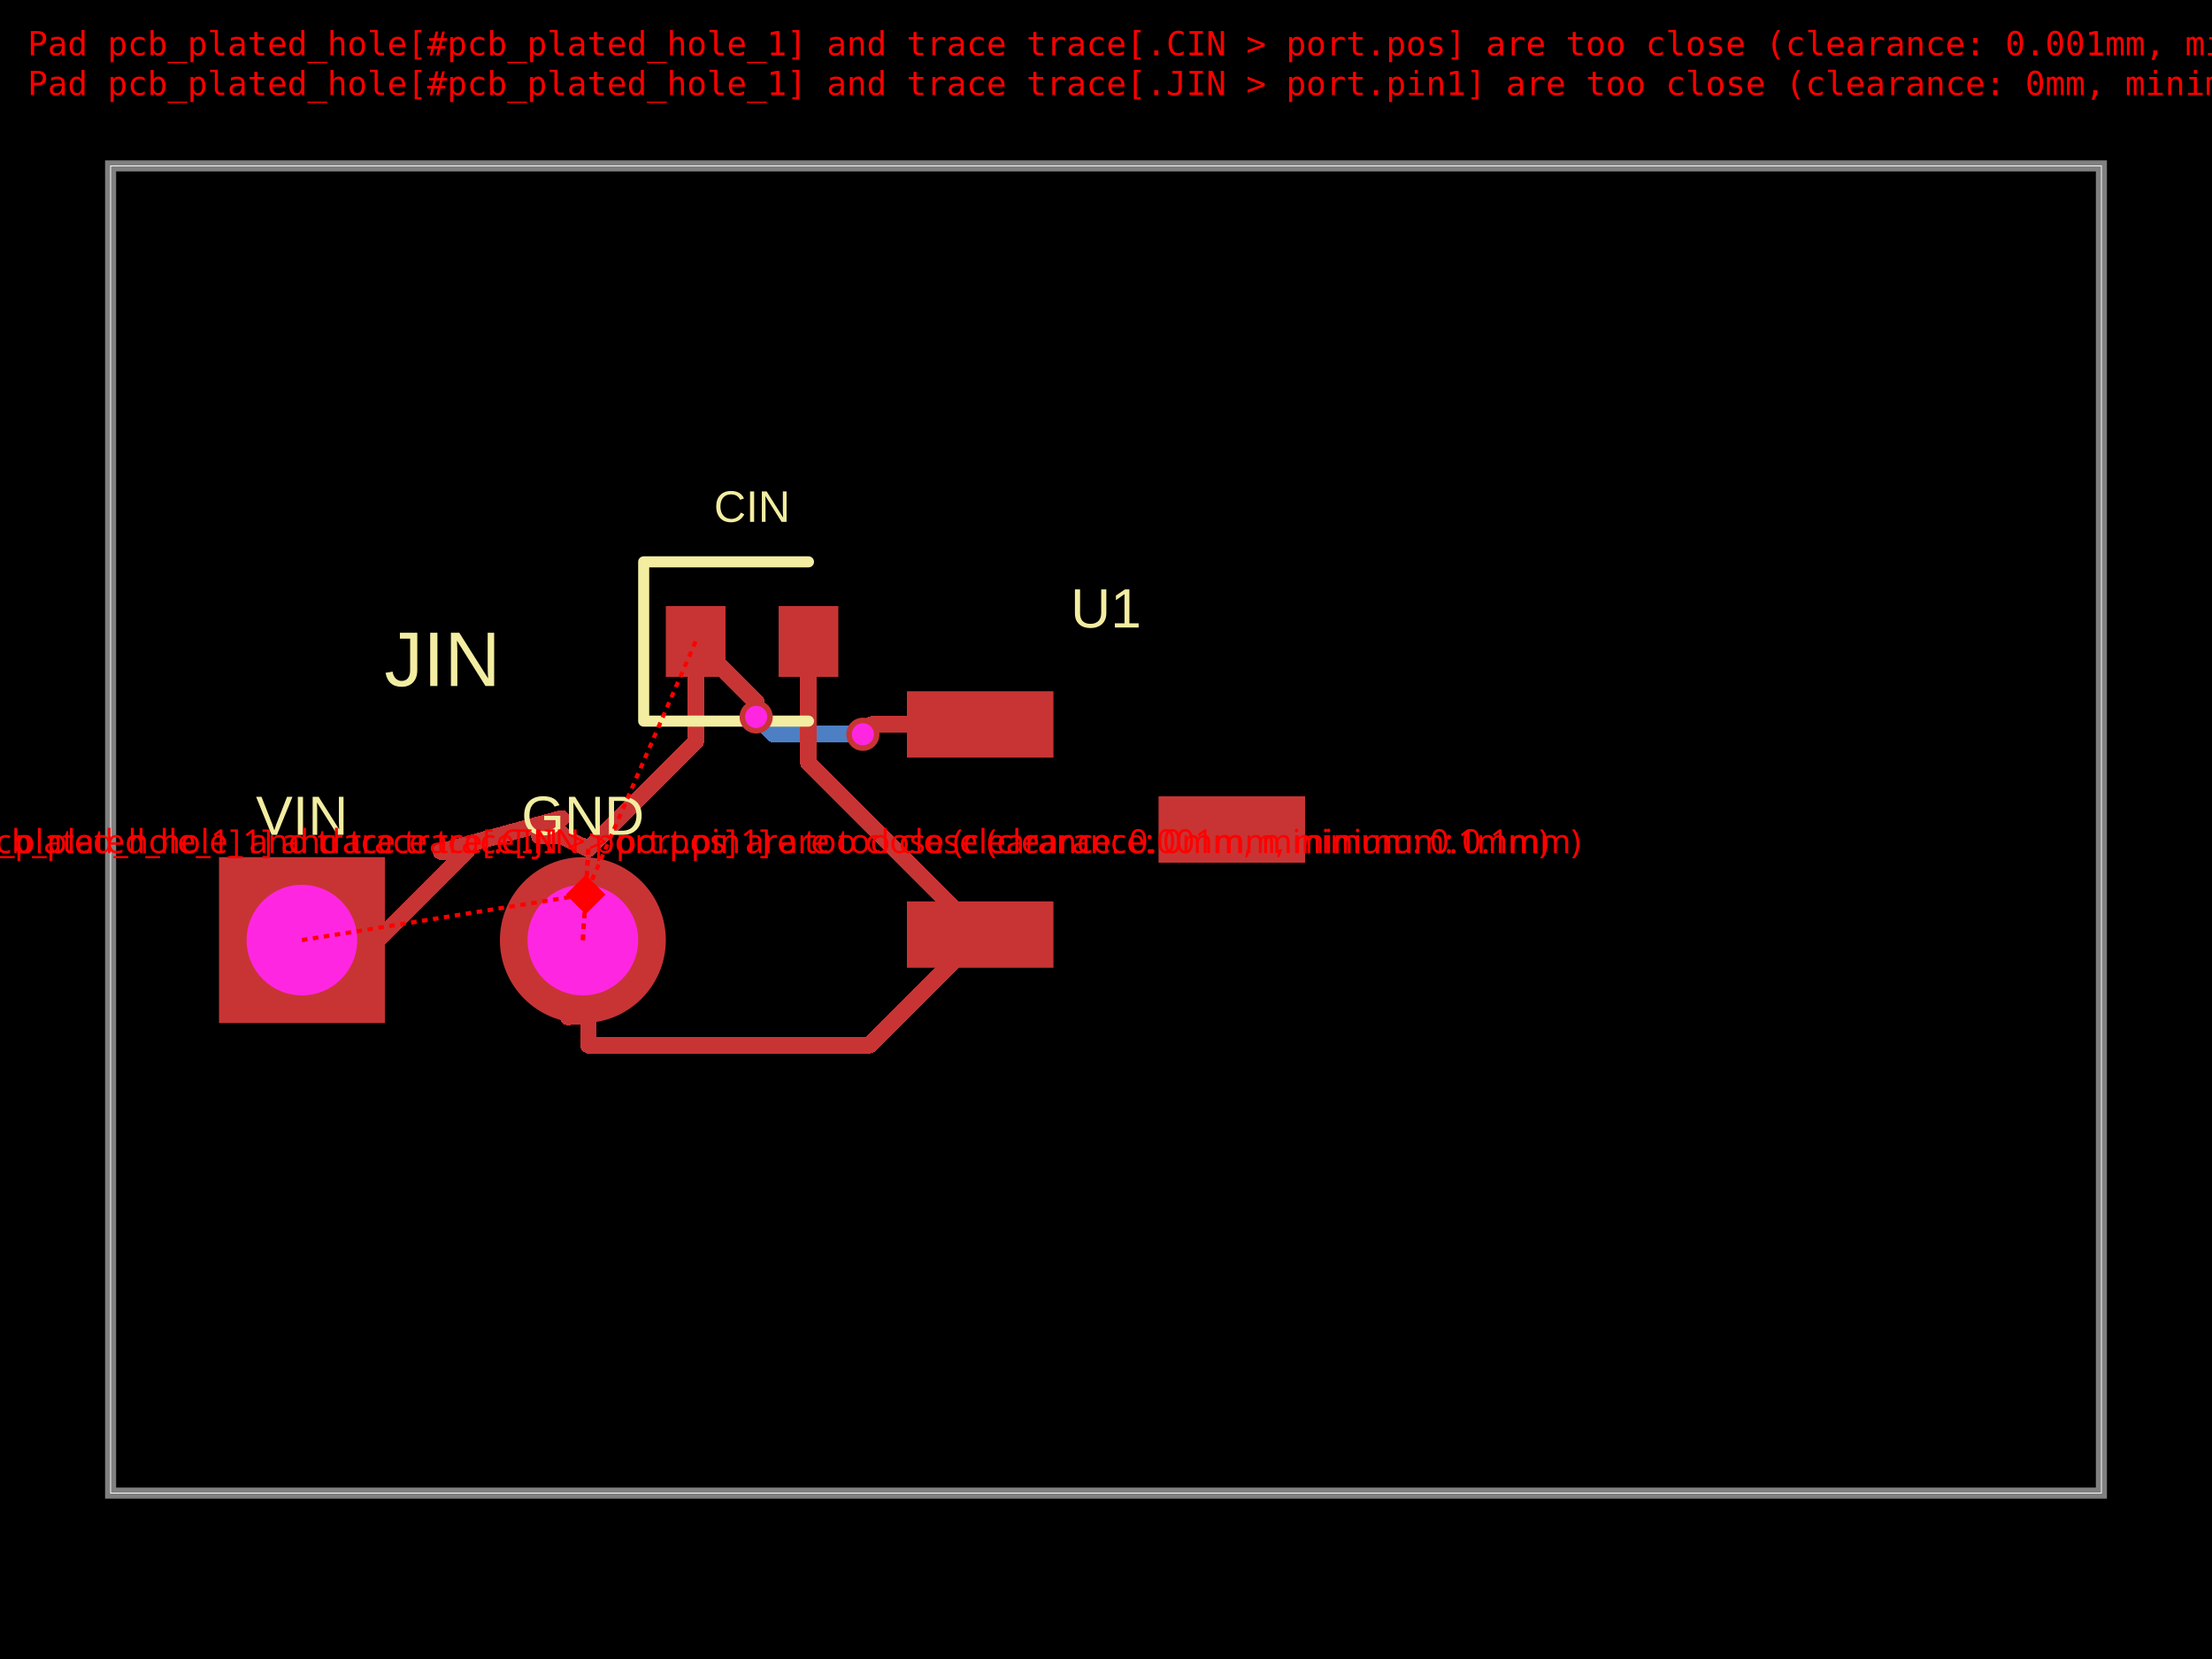
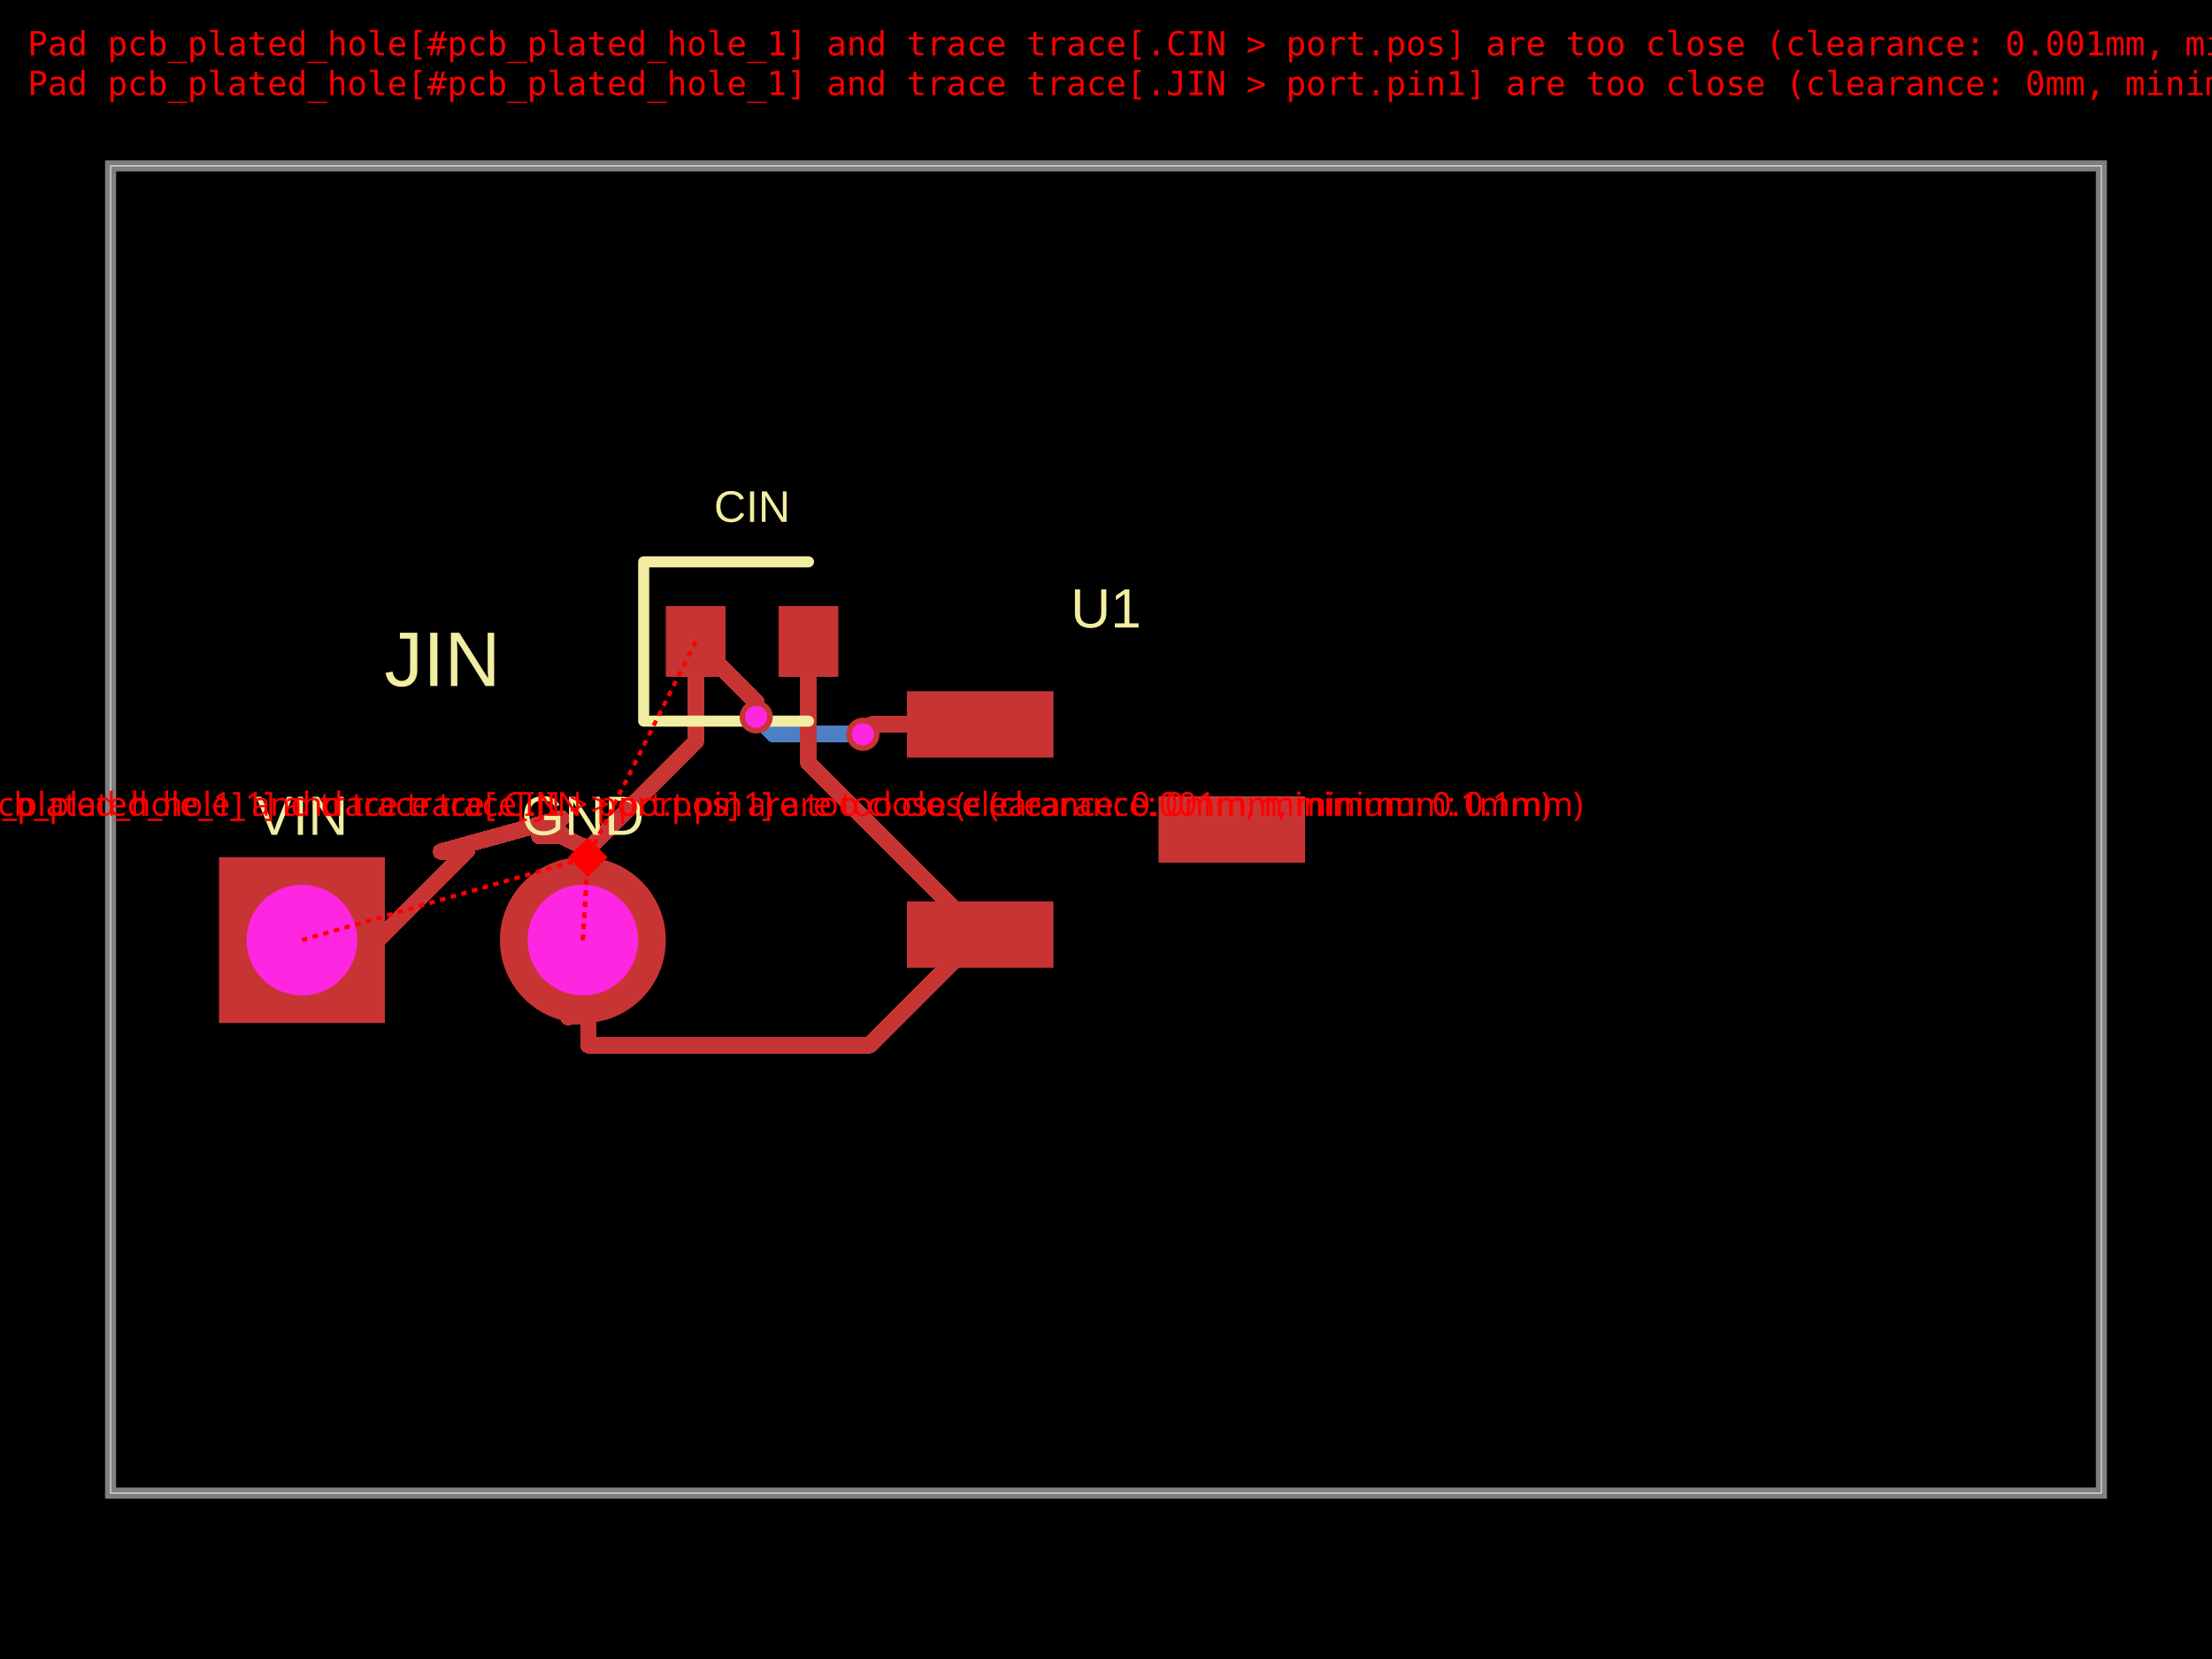
<svg xmlns="http://www.w3.org/2000/svg" width="800" height="600" data-software-used-string="@tscircuit/core@0.0.1287">
  <style />
  <rect class="boundary" x="0" y="0" fill="#000" width="800" height="600" data-type="pcb_background" data-pcb-layer="global" />
  <rect class="pcb-boundary" fill="none" stroke="#fff" stroke-width="0.3" x="40" y="60" width="720" height="480" data-type="pcb_boundary" data-pcb-layer="global" />
  <path class="pcb-board" d="M 40 540 L 760 540 L 760 60 L 40 60 Z" fill="none" stroke="rgba(255, 255, 255, 0.5)" stroke-width="4" data-type="pcb_board" data-pcb-layer="board" />
  <path class="pcb-trace" stroke="rgb(77, 127, 196)" fill="none" d="M 312.08 265.56 L 279.76 265.56" stroke-width="6" stroke-linecap="round" stroke-linejoin="round" shape-rendering="crispEdges" data-type="pcb_trace" data-pcb-layer="bottom" />
  <path class="pcb-trace" stroke="rgb(77, 127, 196)" fill="none" d="M 279.76 265.56 L 274.385 260.185" stroke-width="6" stroke-linecap="round" stroke-linejoin="round" shape-rendering="crispEdges" data-type="pcb_trace" data-pcb-layer="bottom" />
  <path class="pcb-trace" stroke="rgb(77, 127, 196)" fill="none" d="M 274.385 260.185 L 273.48 259.28" stroke-width="6" stroke-linecap="round" stroke-linejoin="round" shape-rendering="crispEdges" data-type="pcb_trace" data-pcb-layer="bottom" />
  <rect class="pcb-pad" fill="rgb(200, 52, 52)" x="328" y="250" width="53" height="24" data-type="pcb_smtpad" data-pcb-layer="top" data-pad-name="U1.VIN" />
  <rect class="pcb-pad" fill="rgb(200, 52, 52)" x="328" y="326" width="53" height="24" data-type="pcb_smtpad" data-pcb-layer="top" data-pad-name="U1.GND" />
  <rect class="pcb-pad" fill="rgb(200, 52, 52)" x="419" y="288" width="53" height="24" data-type="pcb_smtpad" data-pcb-layer="top" data-pad-name="U1.VOUT" />
  <rect class="pcb-pad" fill="rgb(200, 52, 52)" x="240.8" y="219.2" width="21.6" height="25.6" data-type="pcb_smtpad" data-pcb-layer="top" data-pad-name="CIN.pin1" />
  <rect class="pcb-pad" fill="rgb(200, 52, 52)" x="281.6" y="219.2" width="21.6" height="25.6" data-type="pcb_smtpad" data-pcb-layer="top" data-pad-name="CIN.pin2" />
  <path class="pcb-trace" stroke="rgb(200, 52, 52)" fill="none" d="M 292.4 232 L 292.4 275.88" stroke-width="6" stroke-linecap="round" stroke-linejoin="round" shape-rendering="crispEdges" data-type="pcb_trace" data-pcb-layer="top" />
  <path class="pcb-trace" stroke="rgb(200, 52, 52)" fill="none" d="M 292.4 275.88 L 354.52 338" stroke-width="6" stroke-linecap="round" stroke-linejoin="round" shape-rendering="crispEdges" data-type="pcb_trace" data-pcb-layer="top" />
  <path class="pcb-trace" stroke="rgb(200, 52, 52)" fill="none" d="M 212.8 378 L 314.52 378" stroke-width="6" stroke-linecap="round" stroke-linejoin="round" shape-rendering="crispEdges" data-type="pcb_trace" data-pcb-layer="top" />
  <path class="pcb-trace" stroke="rgb(200, 52, 52)" fill="none" d="M 314.52 378 L 354.52 338" stroke-width="6" stroke-linecap="round" stroke-linejoin="round" shape-rendering="crispEdges" data-type="pcb_trace" data-pcb-layer="top" />
  <path class="pcb-trace" stroke="rgb(200, 52, 52)" fill="none" d="M 251.6 232 L 251.6 268.24" stroke-width="6" stroke-linecap="round" stroke-linejoin="round" shape-rendering="crispEdges" data-type="pcb_trace" data-pcb-layer="top" />
  <path class="pcb-trace" stroke="rgb(200, 52, 52)" fill="none" d="M 251.6 268.24 L 212.8 307.04" stroke-width="6" stroke-linecap="round" stroke-linejoin="round" shape-rendering="crispEdges" data-type="pcb_trace" data-pcb-layer="top" />
  <path class="pcb-trace" stroke="rgb(200, 52, 52)" fill="none" d="M 354.5 262 L 315.322 262" stroke-width="6" stroke-linecap="round" stroke-linejoin="round" shape-rendering="crispEdges" data-type="pcb_trace" data-pcb-layer="top" />
  <path class="pcb-trace" stroke="rgb(200, 52, 52)" fill="none" d="M 315.322 262 L 314.743 262.579" stroke-width="6" stroke-linecap="round" stroke-linejoin="round" shape-rendering="crispEdges" data-type="pcb_trace" data-pcb-layer="top" />
  <path class="pcb-trace" stroke="rgb(200, 52, 52)" fill="none" d="M 314.743 262.579 L 314.743 262.897" stroke-width="6" stroke-linecap="round" stroke-linejoin="round" shape-rendering="crispEdges" data-type="pcb_trace" data-pcb-layer="top" />
  <path class="pcb-trace" stroke="rgb(200, 52, 52)" fill="none" d="M 314.743 262.897 L 312.08 265.56" stroke-width="6" stroke-linecap="round" stroke-linejoin="round" shape-rendering="crispEdges" data-type="pcb_trace" data-pcb-layer="top" />
  <path class="pcb-trace" stroke="rgb(200, 52, 52)" fill="none" d="M 273.48 259.28 L 273.48 253.88" stroke-width="6" stroke-linecap="round" stroke-linejoin="round" shape-rendering="crispEdges" data-type="pcb_trace" data-pcb-layer="top" />
  <path class="pcb-trace" stroke="rgb(200, 52, 52)" fill="none" d="M 273.48 253.88 L 251.6 232" stroke-width="6" stroke-linecap="round" stroke-linejoin="round" shape-rendering="crispEdges" data-type="pcb_trace" data-pcb-layer="top" />
  <path class="pcb-trace" stroke="rgb(200, 52, 52)" fill="none" d="M 210.8 340 L 210.8 362.398" stroke-width="6" stroke-linecap="round" stroke-linejoin="round" shape-rendering="crispEdges" data-type="pcb_trace" data-pcb-layer="top" />
  <path class="pcb-trace" stroke="rgb(200, 52, 52)" fill="none" d="M 210.8 362.398 L 205.427 367.771" stroke-width="6" stroke-linecap="round" stroke-linejoin="round" shape-rendering="crispEdges" data-type="pcb_trace" data-pcb-layer="top" />
  <path class="pcb-trace" stroke="rgb(200, 52, 52)" fill="none" d="M 205.427 367.771 L 212.799 367.39" stroke-width="6" stroke-linecap="round" stroke-linejoin="round" shape-rendering="crispEdges" data-type="pcb_trace" data-pcb-layer="top" />
  <path class="pcb-trace" stroke="rgb(200, 52, 52)" fill="none" d="M 212.799 367.39 L 212.8 378" stroke-width="6" stroke-linecap="round" stroke-linejoin="round" shape-rendering="crispEdges" data-type="pcb_trace" data-pcb-layer="top" />
  <path class="pcb-trace" stroke="rgb(200, 52, 52)" fill="none" d="M 109.2 340 L 136.636 340" stroke-width="6" stroke-linecap="round" stroke-linejoin="round" shape-rendering="crispEdges" data-type="pcb_trace" data-pcb-layer="top" />
  <path class="pcb-trace" stroke="rgb(200, 52, 52)" fill="none" d="M 136.636 340 L 168.85 307.786" stroke-width="6" stroke-linecap="round" stroke-linejoin="round" shape-rendering="crispEdges" data-type="pcb_trace" data-pcb-layer="top" />
  <path class="pcb-trace" stroke="rgb(200, 52, 52)" fill="none" d="M 168.85 307.786 L 159.486 308" stroke-width="6" stroke-linecap="round" stroke-linejoin="round" shape-rendering="crispEdges" data-type="pcb_trace" data-pcb-layer="top" />
  <path class="pcb-trace" stroke="rgb(200, 52, 52)" fill="none" d="M 159.486 308 L 203.063 295.97" stroke-width="6" stroke-linecap="round" stroke-linejoin="round" shape-rendering="crispEdges" data-type="pcb_trace" data-pcb-layer="top" />
  <path class="pcb-trace" stroke="rgb(200, 52, 52)" fill="none" d="M 203.063 295.97 L 197.946 300.506" stroke-width="6" stroke-linecap="round" stroke-linejoin="round" shape-rendering="crispEdges" data-type="pcb_trace" data-pcb-layer="top" />
  <path class="pcb-trace" stroke="rgb(200, 52, 52)" fill="none" d="M 197.946 300.506 L 197.145 300.506" stroke-width="6" stroke-linecap="round" stroke-linejoin="round" shape-rendering="crispEdges" data-type="pcb_trace" data-pcb-layer="top" />
  <path class="pcb-trace" stroke="rgb(200, 52, 52)" fill="none" d="M 197.145 300.506 L 195.104 302.4" stroke-width="6" stroke-linecap="round" stroke-linejoin="round" shape-rendering="crispEdges" data-type="pcb_trace" data-pcb-layer="top" />
  <path class="pcb-trace" stroke="rgb(200, 52, 52)" fill="none" d="M 195.104 302.4 L 202.424 302.4" stroke-width="6" stroke-linecap="round" stroke-linejoin="round" shape-rendering="crispEdges" data-type="pcb_trace" data-pcb-layer="top" />
  <path class="pcb-trace" stroke="rgb(200, 52, 52)" fill="none" d="M 202.424 302.4 L 203.079 301.588" stroke-width="6" stroke-linecap="round" stroke-linejoin="round" shape-rendering="crispEdges" data-type="pcb_trace" data-pcb-layer="top" />
  <path class="pcb-trace" stroke="rgb(200, 52, 52)" fill="none" d="M 203.079 301.588 L 203.079 302.4" stroke-width="6" stroke-linecap="round" stroke-linejoin="round" shape-rendering="crispEdges" data-type="pcb_trace" data-pcb-layer="top" />
  <path class="pcb-trace" stroke="rgb(200, 52, 52)" fill="none" d="M 203.079 302.4 L 212.8 307.057" stroke-width="6" stroke-linecap="round" stroke-linejoin="round" shape-rendering="crispEdges" data-type="pcb_trace" data-pcb-layer="top" />
  <text x="0" y="0" dx="0" dy="0" fill="#f2eda1" font-family="Arial, sans-serif" font-size="20" text-anchor="middle" dominant-baseline="central" transform="matrix(1,0,0,1,400,220)" class="pcb-silkscreen-text pcb-silkscreen-top" data-pcb-silkscreen-text-id="pcb_silkscreen_text_0" stroke="none" data-type="pcb_silkscreen_text" data-pcb-layer="top">U1</text>
  <path class="pcb-silkscreen pcb-silkscreen-top" d="M 292.4 203.2 L 232.8 203.2 L 232.8 260.8 L 292.4 260.8" fill="none" stroke="#f2eda1" stroke-width="4" stroke-linecap="round" stroke-linejoin="round" data-pcb-component-id="pcb_component_1" data-pcb-silkscreen-path-id="pcb_silkscreen_path_0" data-type="pcb_silkscreen_path" data-pcb-layer="top" />
  <text x="0" y="0" dx="0" dy="0" fill="#f2eda1" font-family="Arial, sans-serif" font-size="16" text-anchor="middle" dominant-baseline="central" transform="matrix(1,0,0,1,272,183.2)" class="pcb-silkscreen-text pcb-silkscreen-top" data-pcb-silkscreen-text-id="pcb_silkscreen_text_1" stroke="none" data-type="pcb_silkscreen_text" data-pcb-layer="top">CIN</text>
  <text x="0" y="0" dx="0" dy="0" fill="#f2eda1" font-family="Arial, sans-serif" font-size="20" text-anchor="middle" dominant-baseline="central" transform="matrix(1,0,0,1,109.2,295)" class="pcb-silkscreen-text pcb-silkscreen-top" data-pcb-silkscreen-text-id="pcb_silkscreen_text_2" stroke="none" data-type="pcb_silkscreen_text" data-pcb-layer="top">VIN</text>
  <text x="0" y="0" dx="0" dy="0" fill="#f2eda1" font-family="Arial, sans-serif" font-size="20" text-anchor="middle" dominant-baseline="central" transform="matrix(1,0,0,1,210.8,295)" class="pcb-silkscreen-text pcb-silkscreen-top" data-pcb-silkscreen-text-id="pcb_silkscreen_text_3" stroke="none" data-type="pcb_silkscreen_text" data-pcb-layer="top">GND</text>
  <text x="0" y="0" dx="0" dy="0" fill="#f2eda1" font-family="Arial, sans-serif" font-size="28" text-anchor="middle" dominant-baseline="central" transform="matrix(1,0,0,1,160,238.4)" class="pcb-silkscreen-text pcb-silkscreen-top" data-pcb-silkscreen-text-id="pcb_silkscreen_text_4" stroke="none" data-type="pcb_silkscreen_text" data-pcb-layer="top">JIN</text>
  <g data-type="pcb_plated_hole" data-pcb-layer="through" data-pad-name="JIN.VIN">
    <rect class="pcb-hole-outer-pad" fill="rgb(200, 52, 52)" x="79.2" y="310" width="60" height="60" data-type="pcb_plated_hole" data-pcb-layer="top" />
    <circle class="pcb-hole-inner" fill="#FF26E2" cx="109.2" cy="340" r="20" data-type="pcb_plated_hole_drill" data-pcb-layer="drill" />
  </g>
  <g data-type="pcb_plated_hole" data-pcb-layer="through" data-pad-name="JIN.GND">
    <circle class="pcb-hole-outer" fill="rgb(200, 52, 52)" cx="210.8" cy="340" r="30" data-type="pcb_plated_hole" data-pcb-layer="top" />
    <circle class="pcb-hole-inner" fill="#FF26E2" cx="210.8" cy="340" r="20" data-type="pcb_plated_hole_drill" data-pcb-layer="drill" />
  </g>
  <g data-type="pcb_via" data-pcb-layer="through">
    <circle class="pcb-hole-outer" fill="rgb(200, 52, 52)" cx="312.08" cy="265.56" r="6" data-type="pcb_via" data-pcb-layer="top" />
    <circle class="pcb-hole-inner" fill="#FF26E2" cx="312.08" cy="265.56" r="4" data-type="pcb_via" data-pcb-layer="drill" />
  </g>
  <g data-type="pcb_via" data-pcb-layer="through">
    <circle class="pcb-hole-outer" fill="rgb(200, 52, 52)" cx="273.48" cy="259.28" r="6" data-type="pcb_via" data-pcb-layer="top" />
    <circle class="pcb-hole-inner" fill="#FF26E2" cx="273.48" cy="259.28" r="4" data-type="pcb_via" data-pcb-layer="drill" />
  </g>
-   <line x1="251.6" y1="232" x2="211.8" y2="323.52" stroke="red" stroke-width="1.5" stroke-dasharray="2,2" data-error-reference="trace-start" data-type="pcb_pad_trace_clearance_error" data-pcb-layer="overlay" />
-   <line x1="212.8" y1="307.04" x2="211.8" y2="323.52" stroke="red" stroke-width="1.5" stroke-dasharray="2,2" data-error-reference="trace-end" data-type="pcb_pad_trace_clearance_error" data-pcb-layer="overlay" />
-   <line x1="210.8" y1="340" x2="211.8" y2="323.52" stroke="red" stroke-width="1.5" stroke-dasharray="2,2" data-error-reference="obstacle" data-type="pcb_pad_trace_clearance_error" data-pcb-layer="overlay" />
-   <rect x="206.8" y="318.52" width="10" height="10" fill="red" transform="rotate(45 211.8 323.52)" data-type="pcb_pad_trace_clearance_error" data-pcb-layer="overlay" />
-   <text x="211.8" y="308.52" fill="red" font-family="sans-serif" font-size="12" text-anchor="middle" data-type="pcb_pad_trace_clearance_error" data-pcb-layer="overlay">Pad pcb_plated_hole[#pcb_plated_hole_1] and trace trace[.CIN &gt; port.pos] are too close (clearance: 0.001mm, minimum: 0.1mm)</text>
-   <line x1="109.2" y1="340" x2="211.8" y2="323.529" stroke="red" stroke-width="1.5" stroke-dasharray="2,2" data-error-reference="trace-start" data-type="pcb_pad_trace_clearance_error" data-pcb-layer="overlay" />
-   <line x1="212.8" y1="307.057" x2="211.8" y2="323.529" stroke="red" stroke-width="1.5" stroke-dasharray="2,2" data-error-reference="trace-end" data-type="pcb_pad_trace_clearance_error" data-pcb-layer="overlay" />
-   <line x1="210.8" y1="340" x2="211.8" y2="323.529" stroke="red" stroke-width="1.5" stroke-dasharray="2,2" data-error-reference="obstacle" data-type="pcb_pad_trace_clearance_error" data-pcb-layer="overlay" />
-   <rect x="206.8" y="318.529" width="10" height="10" fill="red" transform="rotate(45 211.8 323.5287)" data-type="pcb_pad_trace_clearance_error" data-pcb-layer="overlay" />
-   <text x="211.8" y="308.529" fill="red" font-family="sans-serif" font-size="12" text-anchor="middle" data-type="pcb_pad_trace_clearance_error" data-pcb-layer="overlay">Pad pcb_plated_hole[#pcb_plated_hole_1] and trace trace[.JIN &gt; port.pin1] are too close (clearance: 0mm, minimum: 0.1mm)</text>
+   <line x1="251.6" y1="232" x2="212.618" y2="310.045" stroke="red" stroke-width="1.5" stroke-dasharray="2,2" data-error-reference="trace-start" data-type="pcb_pad_trace_clearance_error" data-pcb-layer="overlay" />
+   <line x1="212.8" y1="307.04" x2="212.618" y2="310.045" stroke="red" stroke-width="1.5" stroke-dasharray="2,2" data-error-reference="trace-end" data-type="pcb_pad_trace_clearance_error" data-pcb-layer="overlay" />
+   <line x1="210.8" y1="340" x2="212.618" y2="310.045" stroke="red" stroke-width="1.5" stroke-dasharray="2,2" data-error-reference="obstacle" data-type="pcb_pad_trace_clearance_error" data-pcb-layer="overlay" />
+   <rect x="207.618" y="305.045" width="10" height="10" fill="red" transform="rotate(45 212.6177 310.0448)" data-type="pcb_pad_trace_clearance_error" data-pcb-layer="overlay" />
+   <text x="212.618" y="295.045" fill="red" font-family="sans-serif" font-size="12" text-anchor="middle" data-type="pcb_pad_trace_clearance_error" data-pcb-layer="overlay">Pad pcb_plated_hole[#pcb_plated_hole_1] and trace trace[.CIN &gt; port.pos] are too close (clearance: 0.001mm, minimum: 0.1mm)</text>
+   <line x1="109.2" y1="340" x2="212.618" y2="310.054" stroke="red" stroke-width="1.5" stroke-dasharray="2,2" data-error-reference="trace-start" data-type="pcb_pad_trace_clearance_error" data-pcb-layer="overlay" />
+   <line x1="212.8" y1="307.057" x2="212.618" y2="310.054" stroke="red" stroke-width="1.5" stroke-dasharray="2,2" data-error-reference="trace-end" data-type="pcb_pad_trace_clearance_error" data-pcb-layer="overlay" />
+   <line x1="210.8" y1="340" x2="212.618" y2="310.054" stroke="red" stroke-width="1.5" stroke-dasharray="2,2" data-error-reference="obstacle" data-type="pcb_pad_trace_clearance_error" data-pcb-layer="overlay" />
+   <rect x="207.618" y="305.054" width="10" height="10" fill="red" transform="rotate(45 212.6181 310.0536)" data-type="pcb_pad_trace_clearance_error" data-pcb-layer="overlay" />
+   <text x="212.618" y="295.054" fill="red" font-family="sans-serif" font-size="12" text-anchor="middle" data-type="pcb_pad_trace_clearance_error" data-pcb-layer="overlay">Pad pcb_plated_hole[#pcb_plated_hole_1] and trace trace[.JIN &gt; port.pin1] are too close (clearance: 0mm, minimum: 0.1mm)</text>
  <text x="10" y="20" fill="red" font-family="monospace" font-size="12px" data-type="pcb_error_text_overlay" data-layer="global">
    <tspan x="10" dy="0">Pad pcb_plated_hole[#pcb_plated_hole_1] and trace trace[.CIN &gt; port.pos] are too close (clearance: 0.001mm, minimum: 0.1mm)</tspan>
    <tspan x="10" dy="1.2em">Pad pcb_plated_hole[#pcb_plated_hole_1] and trace trace[.JIN &gt; port.pin1] are too close (clearance: 0mm, minimum: 0.1mm)</tspan>
  </text>
</svg>
